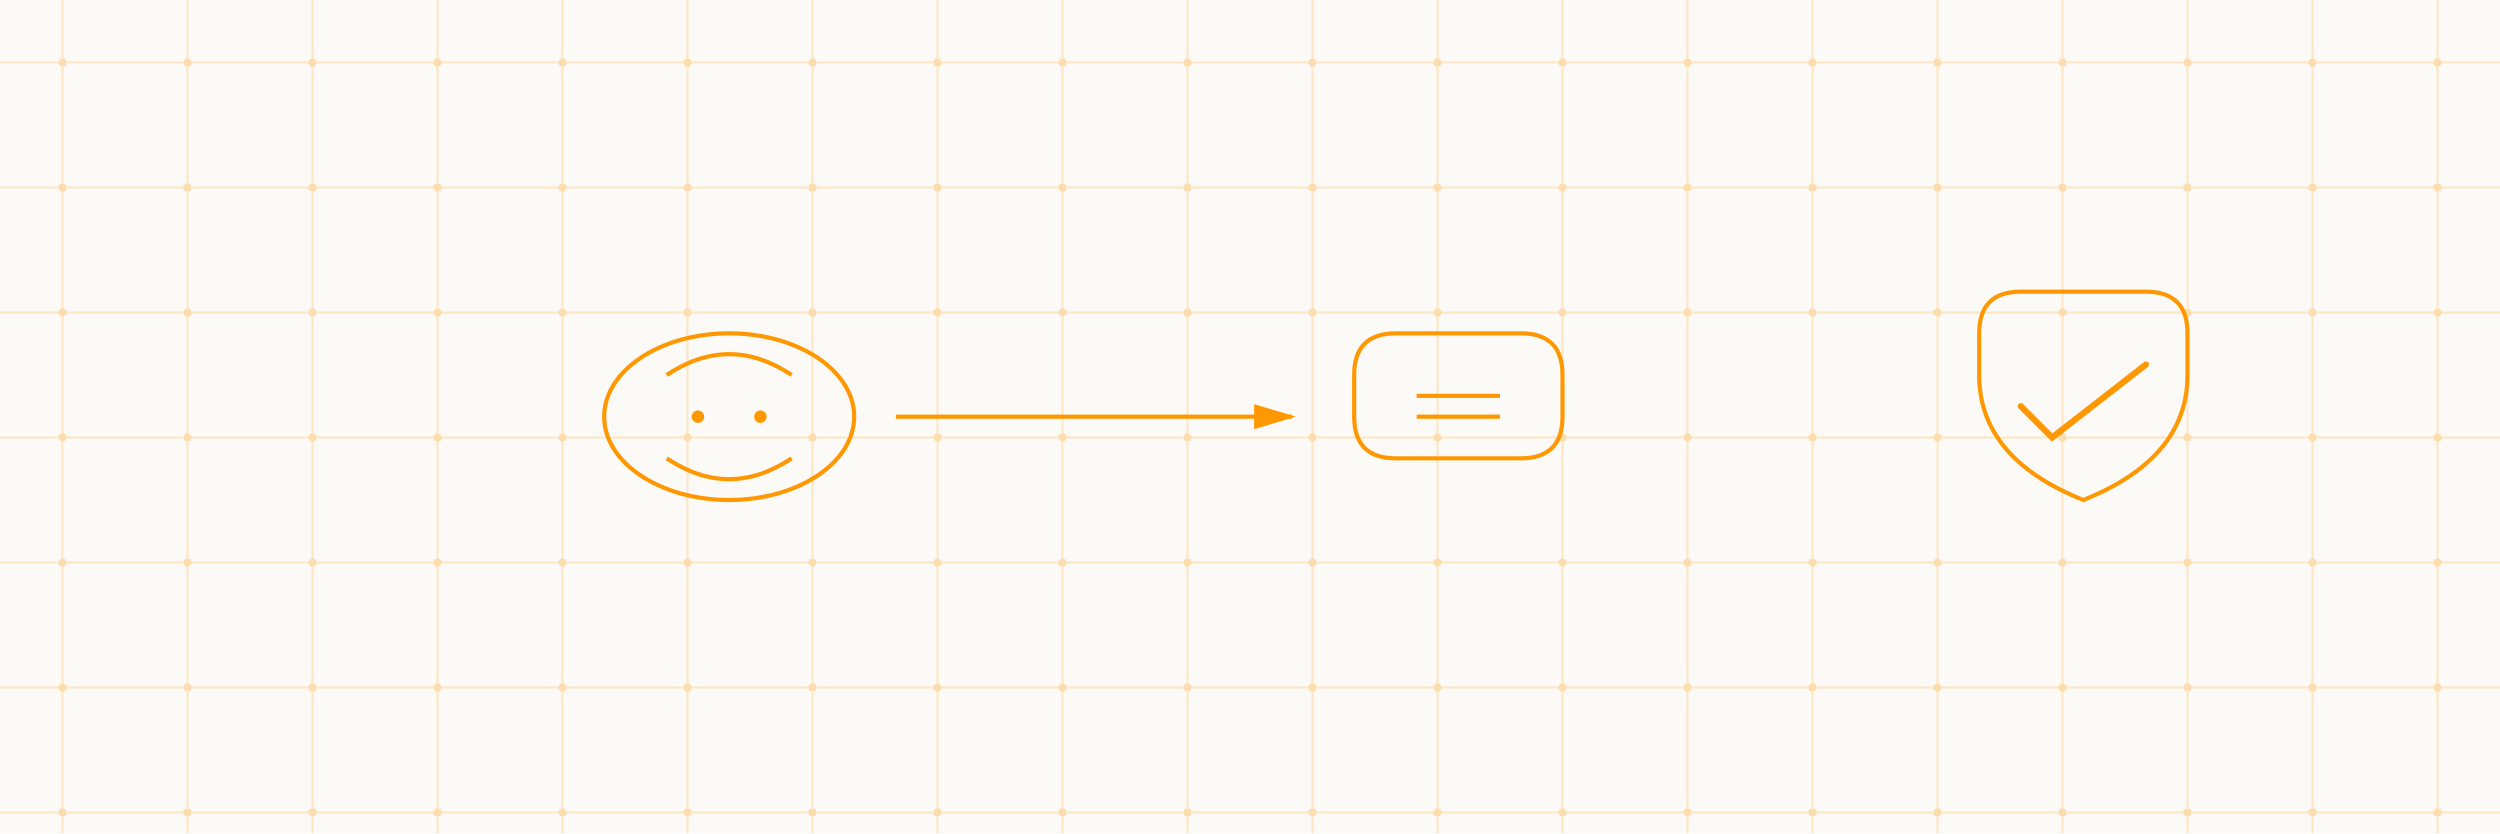
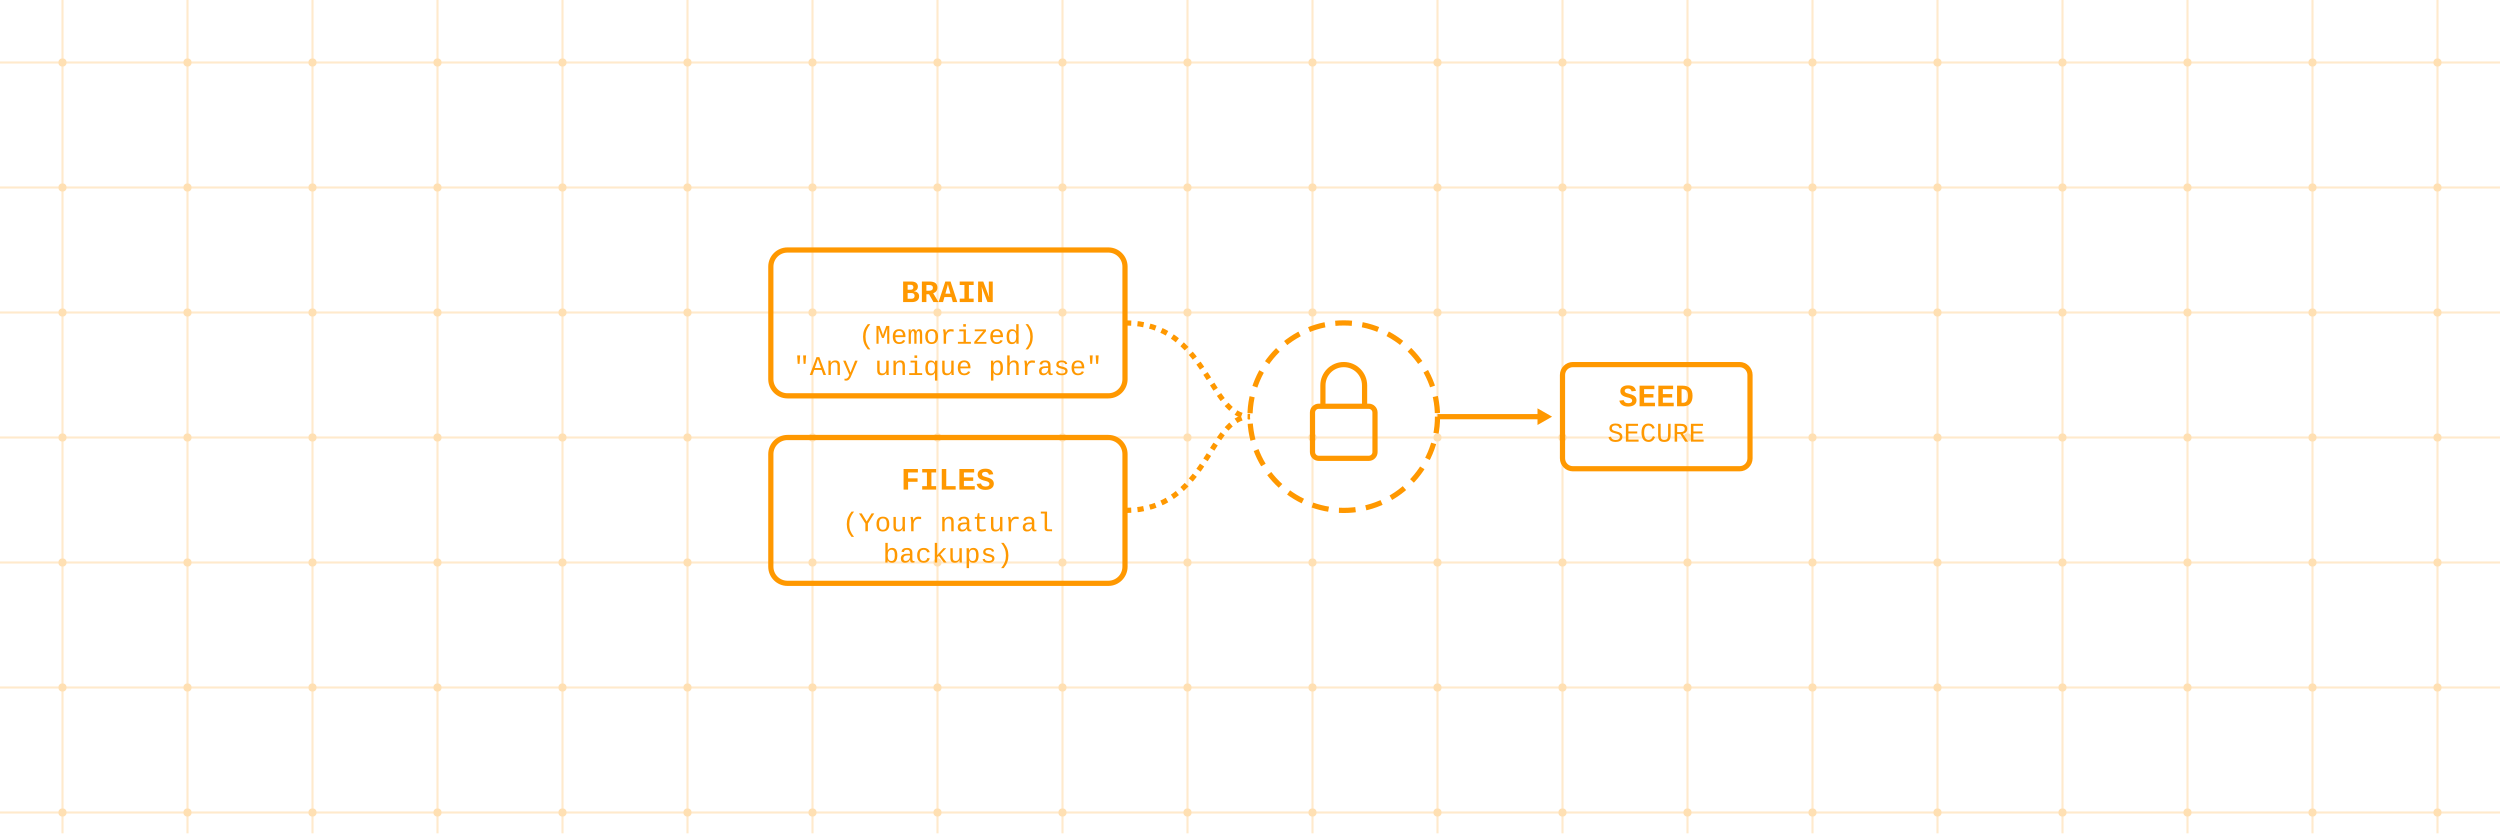
<svg xmlns="http://www.w3.org/2000/svg" width="1200" height="400">
-   <rect width="1200" height="400" fill="#FCFAF7" />
  <defs>
-     <pattern id="circuit2" width="60" height="60" patternUnits="userSpaceOnUse">
+     <pattern id="circuit" width="60" height="60" patternUnits="userSpaceOnUse">
      <circle cx="30" cy="30" r="2" fill="rgba(255,152,0,0.3)" />
      <path d="M 30 0 L 30 28 M 30 32 L 30 60 M 0 30 L 28 30 M 32 30 L 60 30" stroke="rgba(255,152,0,0.2)" stroke-width="1" />
    </pattern>
-   </defs>
-   <rect width="1200" height="400" fill="url(#circuit2)" />
-   <ellipse cx="350" cy="200" rx="60" ry="40" fill="none" stroke="#FF9800" stroke-width="2" />
-   <path d="M 320 180 Q 350 160 380 180" fill="none" stroke="#FF9800" stroke-width="2" />
-   <path d="M 320 220 Q 350 240 380 220" fill="none" stroke="#FF9800" stroke-width="2" />
-   <circle cx="335" cy="200" r="3" fill="#FF9800" />
-   <circle cx="365" cy="200" r="3" fill="#FF9800" />
-   <path d="M 650 180 Q 650 160 670 160 L 730 160 Q 750 160 750 180 L 750 200 Q 750 220 730 220 L 670 220 Q 650 220 650 200 Z" fill="none" stroke="#FF9800" stroke-width="2" />
-   <path d="M 680 190 L 720 190 M 680 200 L 720 200" stroke="#FF9800" stroke-width="2" />
-   <path d="M 430 200 L 620 200" stroke="#FF9800" stroke-width="2" fill="none" marker-end="url(#arrow)" />
-   <defs>
-     <marker id="arrow" markerWidth="10" markerHeight="10" refX="9" refY="3" orient="auto">
+     <marker id="arrow-orange" markerWidth="10" markerHeight="10" refX="9" refY="3" orient="auto">
      <polygon points="0 0, 10 3, 0 6" fill="#FF9800" />
    </marker>
  </defs>
-   <path d="M 950 180 L 950 160 Q 950 140 970 140 L 1030 140 Q 1050 140 1050 160 L 1050 180 Q 1050 220 1000 240 Q 950 220 950 180 Z" fill="none" stroke="#FF9800" stroke-width="2" />
-   <path d="M 970 195 L 985 210 L 1030 175" fill="none" stroke="#FF9800" stroke-width="3" stroke-linecap="round" />
+   <rect width="1200" height="400" fill="url(#circuit)" />
+   <style>
+     .bp-line { fill: none; stroke: #FF9800; stroke-width: 2.5; }
+     .bp-text { fill: #FF9800; font-family: 'Courier New', Courier, monospace; font-size: 13; text-anchor: middle; }
+     .bp-text-bold { fill: #FF9800; font-family: 'Courier New', Courier, monospace; font-size: 15; font-weight: bold; text-anchor: middle; }
+     .bp-filled { fill: #FF9800; stroke: none; }
+   </style>
+   <g transform="translate(350, 90)">
+     <rect class="bp-line" x="20" y="30" width="170" height="70" rx="8" />
+     <text x="105" y="55" class="bp-text-bold">BRAIN</text>
+     <text x="105" y="75" class="bp-text">(Memorized)</text>
+     <text x="105" y="90" class="bp-text" font-size="11">"Any unique phrase"</text>
+     <rect class="bp-line" x="20" y="120" width="170" height="70" rx="8" />
+     <text x="105" y="145" class="bp-text-bold">FILES</text>
+     <text x="105" y="165" class="bp-text">(Your natural</text>
+     <text x="105" y="180" class="bp-text">backups)</text>
+     <circle class="bp-line" cx="295" cy="110" r="45" stroke-dasharray="8,5" />
+     <rect class="bp-line" x="280" y="105" width="30" height="25" rx="3" />
+     <path class="bp-line" d="M285,105 v-10 a10,10 0 0,1 20,0 v10" stroke-width="2" />
+     <path class="bp-line" d="M190,65 c40,0 40,45 60,45" stroke-dasharray="3,3" />
+     <path class="bp-line" d="M190,155 c40,0 40,-45 60,-45" stroke-dasharray="3,3" />
+     <line class="bp-line" x1="340" y1="110" x2="390" y2="110" />
+     <polygon class="bp-filled" points="395,110 388,106 388,114" />
+     <rect class="bp-line" x="400" y="85" width="90" height="50" rx="5" />
+     <text x="445" y="105" class="bp-text-bold">SEED</text>
+     <text x="445" y="122" class="bp-text" font-size="10">SECURE</text>
+   </g>
</svg>
